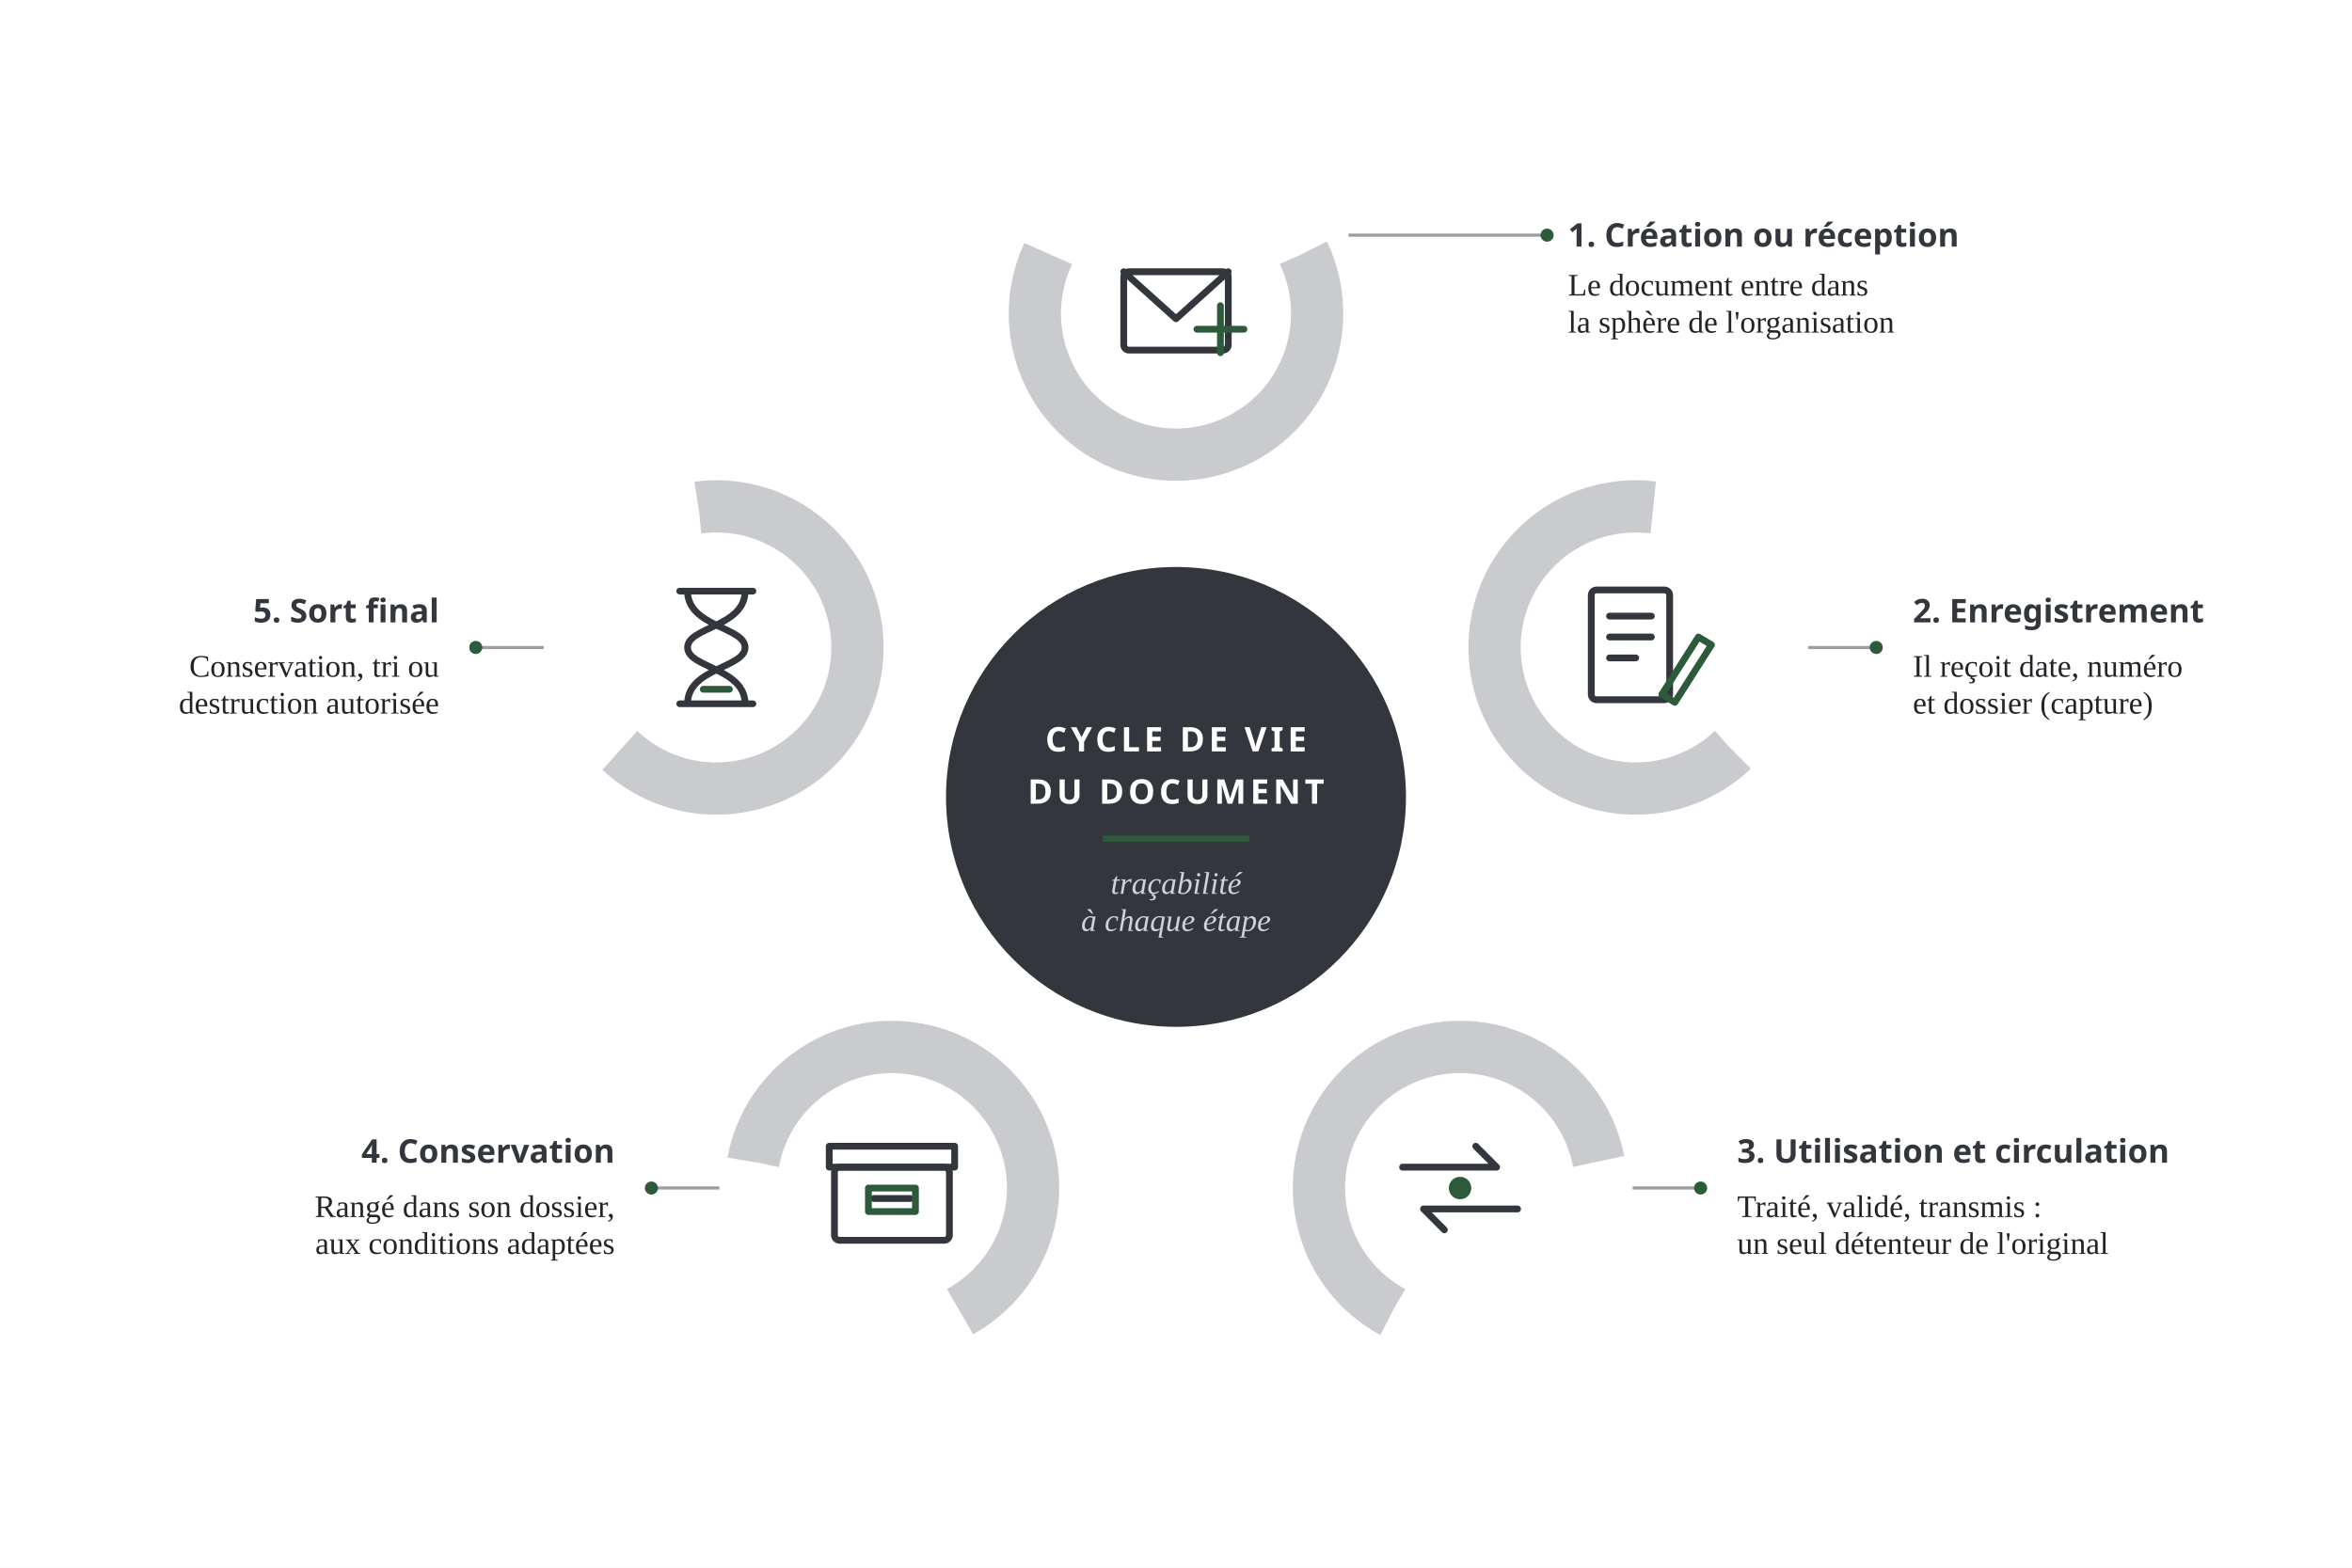
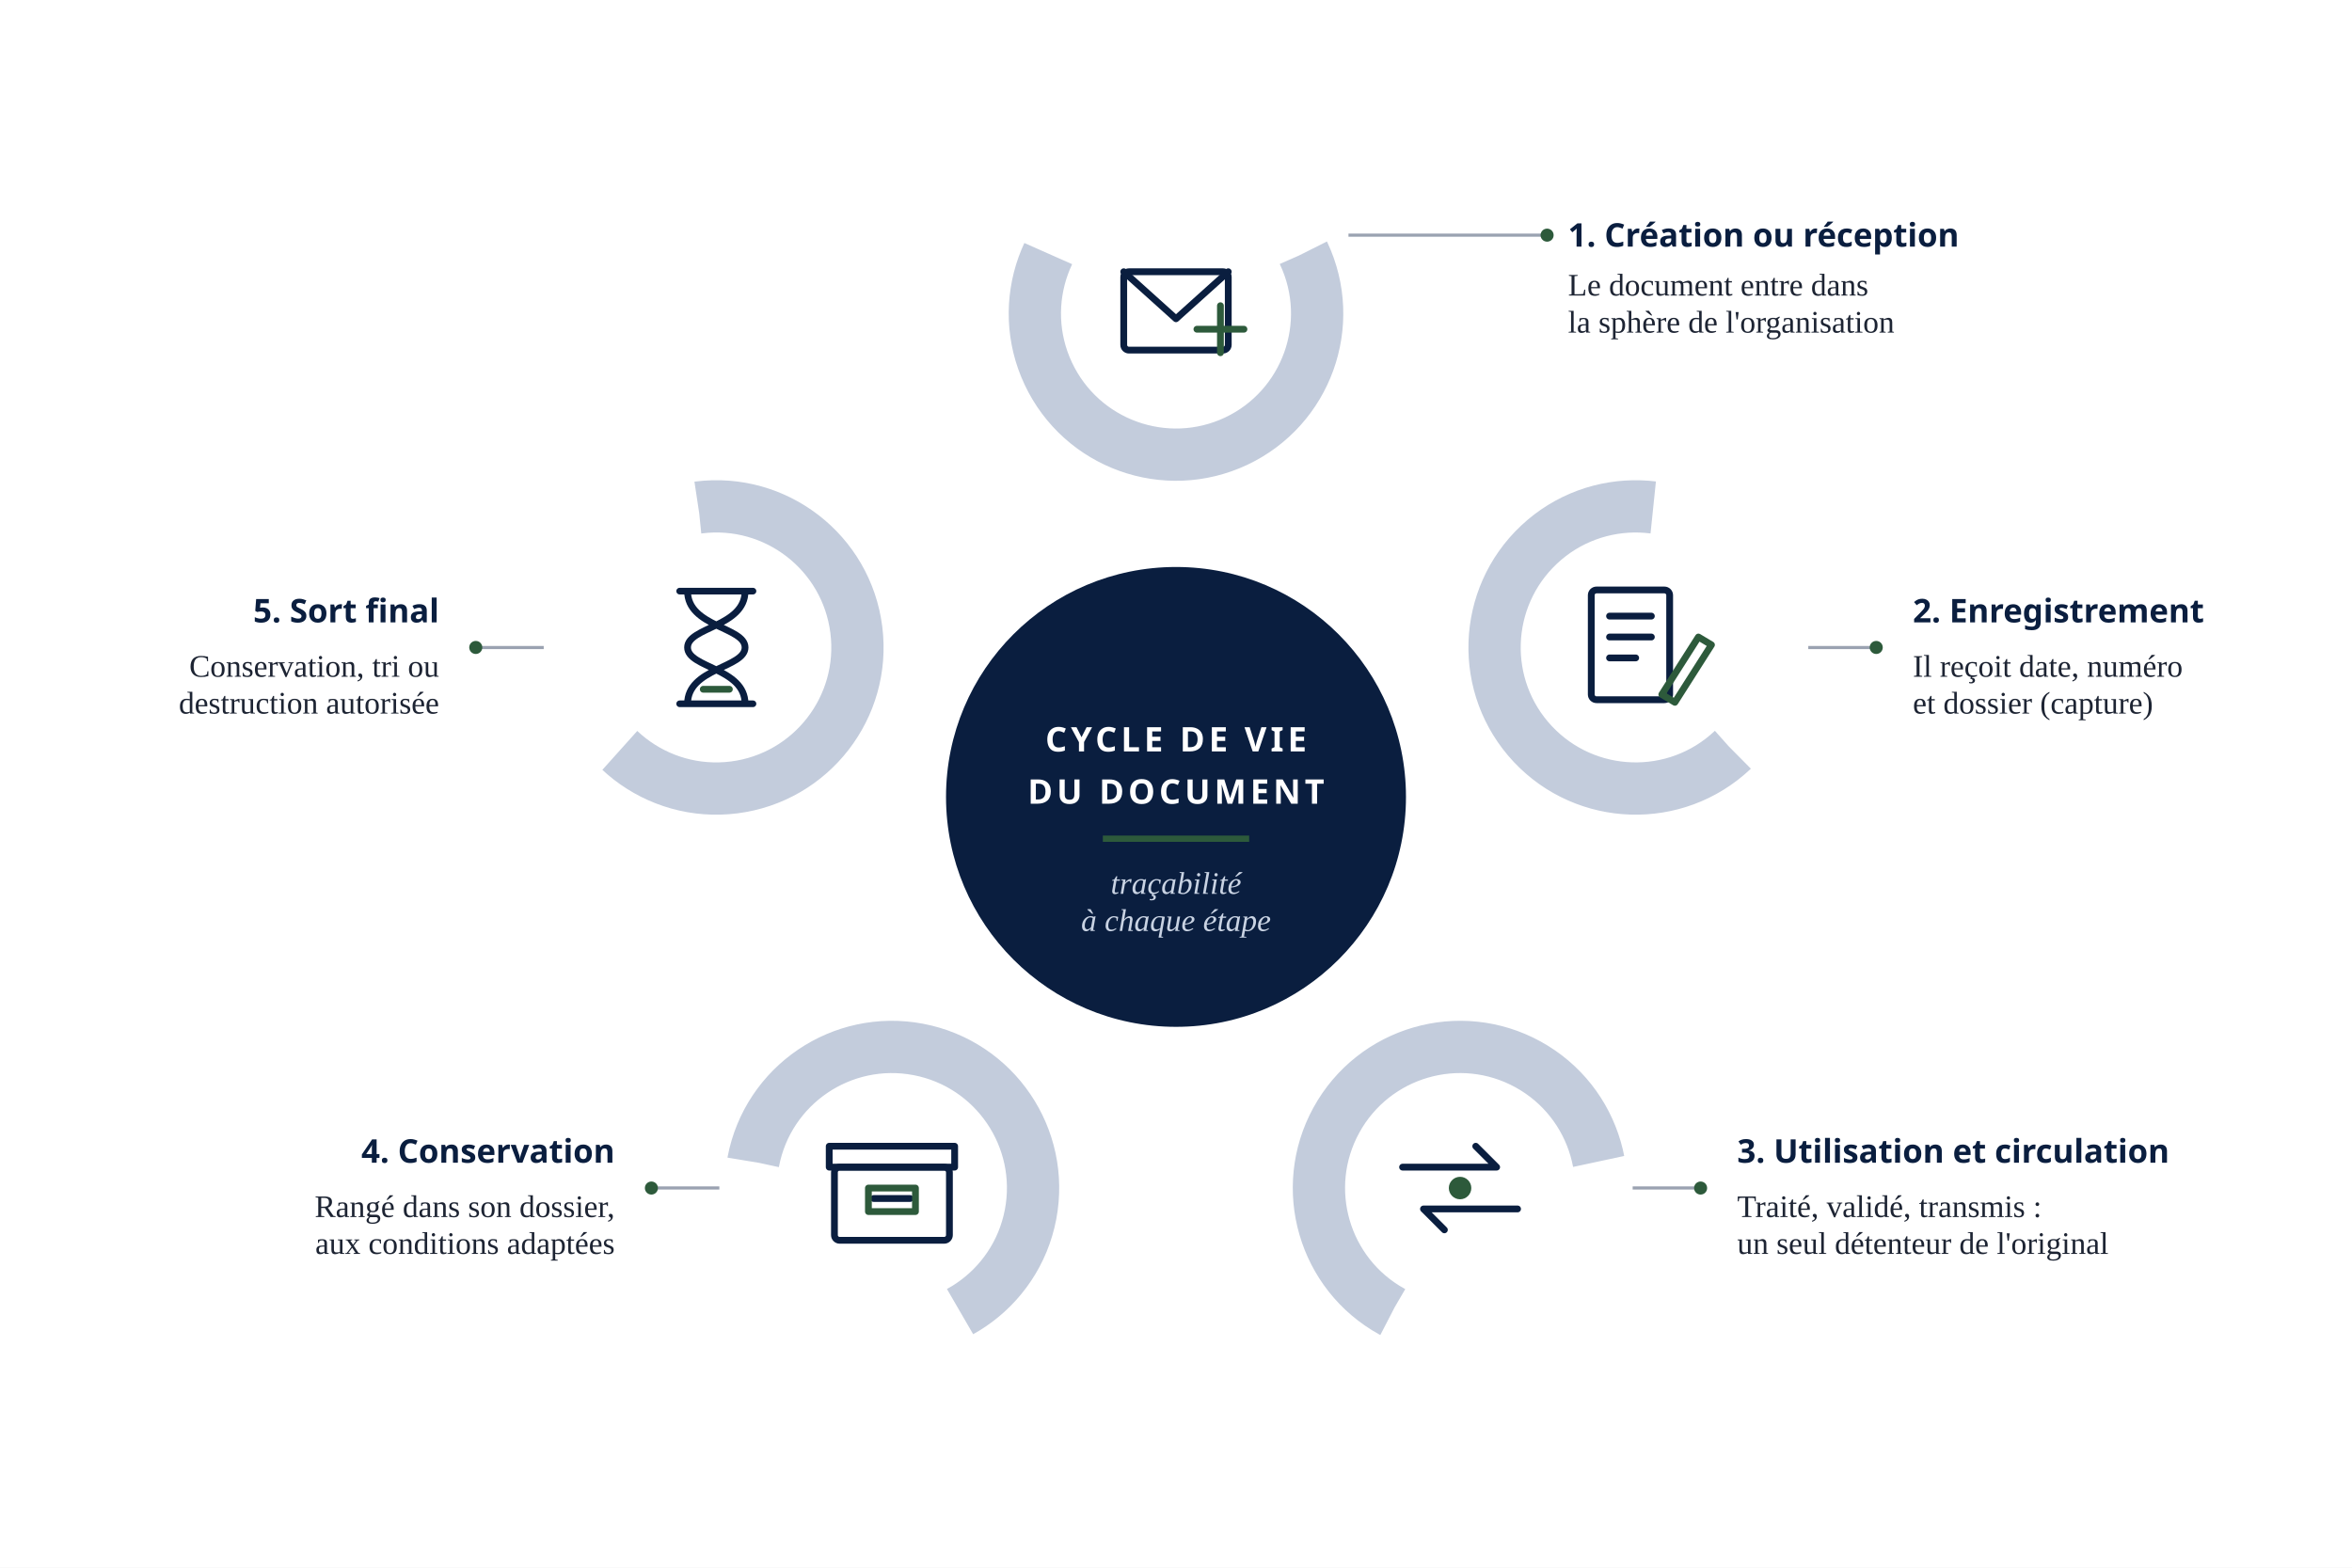
<svg xmlns="http://www.w3.org/2000/svg" viewBox="0 0 900 600" width="900" height="600">
  <defs>
    <marker id="ar" viewBox="0 0 10 10" refX="9" refY="5" markerWidth="7" markerHeight="7" orient="auto-start-reverse">
-       <path d="M0 0L10 5L0 10z" fill="#33373D" />
+       <path d="M0 0L10 5L0 10z" fill="#0A1E3F" />
    </marker>
    <marker id="arg" viewBox="0 0 10 10" refX="9" refY="5" markerWidth="7" markerHeight="7" orient="auto-start-reverse">
      <path d="M0 0L10 5L0 10z" fill="#2D5A3B" />
    </marker>
  </defs>
  <rect width="900" height="600" fill="white" />
-   <circle cx="450" cy="305" r="88" fill="#33373D" />
+   <circle cx="450" cy="305" r="88" fill="#0A1E3F" />
  <text x="450" y="287.6" font-family="Montserrat" font-size="13" font-weight="800" fill="white" text-anchor="middle" letter-spacing="1.5">CYCLE DE VIE</text>
  <text x="450" y="307.6" font-family="Montserrat" font-size="13" font-weight="800" fill="white" text-anchor="middle" letter-spacing="1.5">DU DOCUMENT</text>
  <line x1="422" y1="321" x2="478" y2="321" stroke="#2D5A3B" stroke-width="2.4" />
-   <text x="450" y="342.1" font-family="Source Sans 3" font-size="12" font-weight="400" fill="#CFD2D6" text-anchor="middle" letter-spacing="0" font-style="italic">traçabilité</text>
-   <text x="450" y="356.3" font-family="Source Sans 3" font-size="12" font-weight="400" fill="#CFD2D6" text-anchor="middle" letter-spacing="0" font-style="italic">à chaque étape</text>
-   <circle cx="450.0" cy="120.0" r="54" fill="none" stroke="#CACBCE" stroke-width="20" stroke-dasharray="217.1 122.1" transform="rotate(-25.2 450.0 120.0)" />
+   <text x="450" y="342.1" font-family="Source Sans 3" font-size="12" font-weight="400" fill="#C9D3E3" text-anchor="middle" letter-spacing="0" font-style="italic">traçabilité</text>
+   <text x="450" y="356.3" font-family="Source Sans 3" font-size="12" font-weight="400" fill="#C9D3E3" text-anchor="middle" letter-spacing="0" font-style="italic">à chaque étape</text>
+   <circle cx="450.0" cy="120.0" r="54" fill="none" stroke="#C3CCDC" stroke-width="20" stroke-dasharray="217.1 122.1" transform="rotate(-25.2 450.0 120.0)" />
  <circle cx="450.0" cy="120.0" r="42" fill="white" />
-   <g transform="translate(450.0 120.0)" fill="none" stroke="#33373D" stroke-width="2.6" stroke-linecap="round" stroke-linejoin="round">
+   <g transform="translate(450.0 120.0)" fill="none" stroke="#0A1E3F" stroke-width="2.6" stroke-linecap="round" stroke-linejoin="round">
    <rect x="-20" y="-16" width="40" height="30" rx="2" />
    <path d="M-20 -16 L0 2 L20 -16" />
    <path d="M8 6 h18 M17 -3 v18" stroke="#2D5A3B" />
  </g>
-   <text x="600.0" y="94.4" font-family="Montserrat" font-size="12.5" font-weight="800" fill="#33373D" text-anchor="start" letter-spacing="0">1. Création ou réception</text>
-   <text x="600.0" y="113.1" font-family="Source Sans 3" font-size="12" font-weight="400" fill="#222428" text-anchor="start" letter-spacing="0">Le document entre dans</text>
-   <text x="600.0" y="127.3" font-family="Source Sans 3" font-size="12" font-weight="400" fill="#222428" text-anchor="start" letter-spacing="0">la sphère de l'organisation</text>
-   <line x1="516.0" y1="90.0" x2="592.0" y2="90.0" stroke="#9A9DA2" stroke-width="1.2" />
+   <text x="600.0" y="94.4" font-family="Montserrat" font-size="12.5" font-weight="800" fill="#0A1E3F" text-anchor="start" letter-spacing="0">1. Création ou réception</text>
+   <text x="600.0" y="113.1" font-family="Source Sans 3" font-size="12" font-weight="400" fill="#1D2433" text-anchor="start" letter-spacing="0">Le document entre dans</text>
+   <text x="600.0" y="127.3" font-family="Source Sans 3" font-size="12" font-weight="400" fill="#1D2433" text-anchor="start" letter-spacing="0">la sphère de l'organisation</text>
+   <line x1="516.0" y1="90.0" x2="592.0" y2="90.0" stroke="#9AA2B1" stroke-width="1.2" />
  <circle cx="592.0" cy="90.0" r="2.5" fill="#2D5A3B" />
-   <circle cx="625.9" cy="247.8" r="54" fill="none" stroke="#CACBCE" stroke-width="20" stroke-dasharray="217.1 122.1" transform="rotate(46.8 625.9 247.8)" />
+   <circle cx="625.9" cy="247.8" r="54" fill="none" stroke="#C3CCDC" stroke-width="20" stroke-dasharray="217.1 122.1" transform="rotate(46.8 625.9 247.8)" />
  <circle cx="625.9" cy="247.8" r="42" fill="white" />
-   <g transform="translate(625.9 247.8)" fill="none" stroke="#33373D" stroke-width="2.6" stroke-linecap="round" stroke-linejoin="round">
+   <g transform="translate(625.9 247.8)" fill="none" stroke="#0A1E3F" stroke-width="2.6" stroke-linecap="round" stroke-linejoin="round">
    <rect x="-17" y="-22" width="30" height="42" rx="2" />
    <path d="M-10 -12h16M-10 -4h16M-10 4h10" />
    <path d="M10 18 l14 -22 l5 3 l-14 22 z" stroke="#2D5A3B" />
  </g>
-   <line x1="691.945" y1="247.832" x2="717.945" y2="247.832" stroke="#9A9DA2" stroke-width="1.2" />
+   <line x1="691.945" y1="247.832" x2="717.945" y2="247.832" stroke="#9AA2B1" stroke-width="1.2" />
  <circle cx="717.945" cy="247.8" r="2.5" fill="#2D5A3B" />
-   <text x="731.945" y="238.2" font-family="Montserrat" font-size="12.5" font-weight="800" fill="#33373D" text-anchor="start" letter-spacing="0">2. Enregistrement</text>
-   <text x="731.945" y="259.0" font-family="Source Sans 3" font-size="12" font-weight="400" fill="#222428" text-anchor="start" letter-spacing="0">Il reçoit date, numéro</text>
-   <text x="731.945" y="273.1" font-family="Source Sans 3" font-size="12" font-weight="400" fill="#222428" text-anchor="start" letter-spacing="0">et dossier (capture)</text>
-   <circle cx="558.7" cy="454.7" r="54" fill="none" stroke="#CACBCE" stroke-width="20" stroke-dasharray="217.1 122.1" transform="rotate(118.8 558.7 454.7)" />
+   <text x="731.945" y="238.2" font-family="Montserrat" font-size="12.5" font-weight="800" fill="#0A1E3F" text-anchor="start" letter-spacing="0">2. Enregistrement</text>
+   <text x="731.945" y="259.0" font-family="Source Sans 3" font-size="12" font-weight="400" fill="#1D2433" text-anchor="start" letter-spacing="0">Il reçoit date, numéro</text>
+   <text x="731.945" y="273.1" font-family="Source Sans 3" font-size="12" font-weight="400" fill="#1D2433" text-anchor="start" letter-spacing="0">et dossier (capture)</text>
+   <circle cx="558.7" cy="454.7" r="54" fill="none" stroke="#C3CCDC" stroke-width="20" stroke-dasharray="217.1 122.1" transform="rotate(118.8 558.7 454.7)" />
  <circle cx="558.7" cy="454.7" r="42" fill="white" />
-   <g transform="translate(558.7 454.7)" fill="none" stroke="#33373D" stroke-width="2.6" stroke-linecap="round" stroke-linejoin="round">
+   <g transform="translate(558.7 454.7)" fill="none" stroke="#0A1E3F" stroke-width="2.6" stroke-linecap="round" stroke-linejoin="round">
    <path d="M-22 -8 h36 l-8 -8 M22 8 h-36 l8 8" />
    <circle cx="0" cy="0" r="3" fill="#2D5A3B" stroke="#2D5A3B" />
  </g>
-   <line x1="624.74" y1="454.668" x2="650.74" y2="454.668" stroke="#9A9DA2" stroke-width="1.2" />
+   <line x1="624.74" y1="454.668" x2="650.74" y2="454.668" stroke="#9AA2B1" stroke-width="1.2" />
  <circle cx="650.74" cy="454.7" r="2.5" fill="#2D5A3B" />
-   <text x="664.74" y="445.0" font-family="Montserrat" font-size="12.5" font-weight="800" fill="#33373D" text-anchor="start" letter-spacing="0">3. Utilisation et circulation</text>
-   <text x="664.74" y="465.8" font-family="Source Sans 3" font-size="12" font-weight="400" fill="#222428" text-anchor="start" letter-spacing="0">Traité, validé, transmis :</text>
-   <text x="664.74" y="479.9" font-family="Source Sans 3" font-size="12" font-weight="400" fill="#222428" text-anchor="start" letter-spacing="0">un seul détenteur de l'original</text>
-   <circle cx="341.3" cy="454.7" r="54" fill="none" stroke="#CACBCE" stroke-width="20" stroke-dasharray="217.1 122.1" transform="rotate(190.8 341.3 454.7)" />
+   <text x="664.74" y="445.0" font-family="Montserrat" font-size="12.5" font-weight="800" fill="#0A1E3F" text-anchor="start" letter-spacing="0">3. Utilisation et circulation</text>
+   <text x="664.74" y="465.8" font-family="Source Sans 3" font-size="12" font-weight="400" fill="#1D2433" text-anchor="start" letter-spacing="0">Traité, validé, transmis :</text>
+   <text x="664.74" y="479.9" font-family="Source Sans 3" font-size="12" font-weight="400" fill="#1D2433" text-anchor="start" letter-spacing="0">un seul détenteur de l'original</text>
+   <circle cx="341.3" cy="454.7" r="54" fill="none" stroke="#C3CCDC" stroke-width="20" stroke-dasharray="217.1 122.1" transform="rotate(190.8 341.3 454.7)" />
  <circle cx="341.3" cy="454.7" r="42" fill="white" />
-   <g transform="translate(341.3 454.7)" fill="none" stroke="#33373D" stroke-width="2.6" stroke-linecap="round" stroke-linejoin="round">
+   <g transform="translate(341.3 454.7)" fill="none" stroke="#0A1E3F" stroke-width="2.6" stroke-linecap="round" stroke-linejoin="round">
    <rect x="-22" y="-8" width="44" height="28" rx="2" />
    <path d="M-24 -16 h48 v8 h-48 z M-7 4 h14" />
    <rect x="-9" y="0" width="18" height="9" stroke="#2D5A3B" />
  </g>
-   <line x1="275.26" y1="454.668" x2="249.26" y2="454.668" stroke="#9A9DA2" stroke-width="1.2" />
+   <line x1="275.26" y1="454.668" x2="249.26" y2="454.668" stroke="#9AA2B1" stroke-width="1.2" />
  <circle cx="249.26" cy="454.7" r="2.5" fill="#2D5A3B" />
-   <text x="235.26" y="445.0" font-family="Montserrat" font-size="12.5" font-weight="800" fill="#33373D" text-anchor="end" letter-spacing="0">4. Conservation</text>
-   <text x="235.26" y="465.8" font-family="Source Sans 3" font-size="12" font-weight="400" fill="#222428" text-anchor="end" letter-spacing="0">Rangé dans son dossier,</text>
-   <text x="235.26" y="479.9" font-family="Source Sans 3" font-size="12" font-weight="400" fill="#222428" text-anchor="end" letter-spacing="0">aux conditions adaptées</text>
-   <circle cx="274.1" cy="247.8" r="54" fill="none" stroke="#CACBCE" stroke-width="20" stroke-dasharray="217.1 122.1" transform="rotate(262.8 274.1 247.8)" />
+   <text x="235.26" y="445.0" font-family="Montserrat" font-size="12.5" font-weight="800" fill="#0A1E3F" text-anchor="end" letter-spacing="0">4. Conservation</text>
+   <text x="235.26" y="465.8" font-family="Source Sans 3" font-size="12" font-weight="400" fill="#1D2433" text-anchor="end" letter-spacing="0">Rangé dans son dossier,</text>
+   <text x="235.26" y="479.9" font-family="Source Sans 3" font-size="12" font-weight="400" fill="#1D2433" text-anchor="end" letter-spacing="0">aux conditions adaptées</text>
+   <circle cx="274.1" cy="247.8" r="54" fill="none" stroke="#C3CCDC" stroke-width="20" stroke-dasharray="217.1 122.1" transform="rotate(262.8 274.1 247.8)" />
  <circle cx="274.1" cy="247.8" r="42" fill="white" />
-   <g transform="translate(274.1 247.8)" fill="none" stroke="#33373D" stroke-width="2.6" stroke-linecap="round" stroke-linejoin="round">
+   <g transform="translate(274.1 247.8)" fill="none" stroke="#0A1E3F" stroke-width="2.6" stroke-linecap="round" stroke-linejoin="round">
    <path d="M-14 -22 h28 M-14 22 h28 M-11 -22 c0 14 22 14 22 22 s-22 8 -22 22 M11 -22 c0 14 -22 14 -22 22 s22 8 22 22" transform="scale(1 0.98)" />
    <path d="M-5 16 h10" stroke="#2D5A3B" />
  </g>
-   <line x1="208.055" y1="247.832" x2="182.055" y2="247.832" stroke="#9A9DA2" stroke-width="1.2" />
+   <line x1="208.055" y1="247.832" x2="182.055" y2="247.832" stroke="#9AA2B1" stroke-width="1.2" />
  <circle cx="182.055" cy="247.8" r="2.5" fill="#2D5A3B" />
-   <text x="168.055" y="238.2" font-family="Montserrat" font-size="12.5" font-weight="800" fill="#33373D" text-anchor="end" letter-spacing="0">5. Sort final</text>
-   <text x="168.055" y="259.0" font-family="Source Sans 3" font-size="12" font-weight="400" fill="#222428" text-anchor="end" letter-spacing="0">Conservation, tri ou</text>
-   <text x="168.055" y="273.1" font-family="Source Sans 3" font-size="12" font-weight="400" fill="#222428" text-anchor="end" letter-spacing="0">destruction autorisée</text>
+   <text x="168.055" y="238.2" font-family="Montserrat" font-size="12.5" font-weight="800" fill="#0A1E3F" text-anchor="end" letter-spacing="0">5. Sort final</text>
+   <text x="168.055" y="259.0" font-family="Source Sans 3" font-size="12" font-weight="400" fill="#1D2433" text-anchor="end" letter-spacing="0">Conservation, tri ou</text>
+   <text x="168.055" y="273.1" font-family="Source Sans 3" font-size="12" font-weight="400" fill="#1D2433" text-anchor="end" letter-spacing="0">destruction autorisée</text>
</svg>
